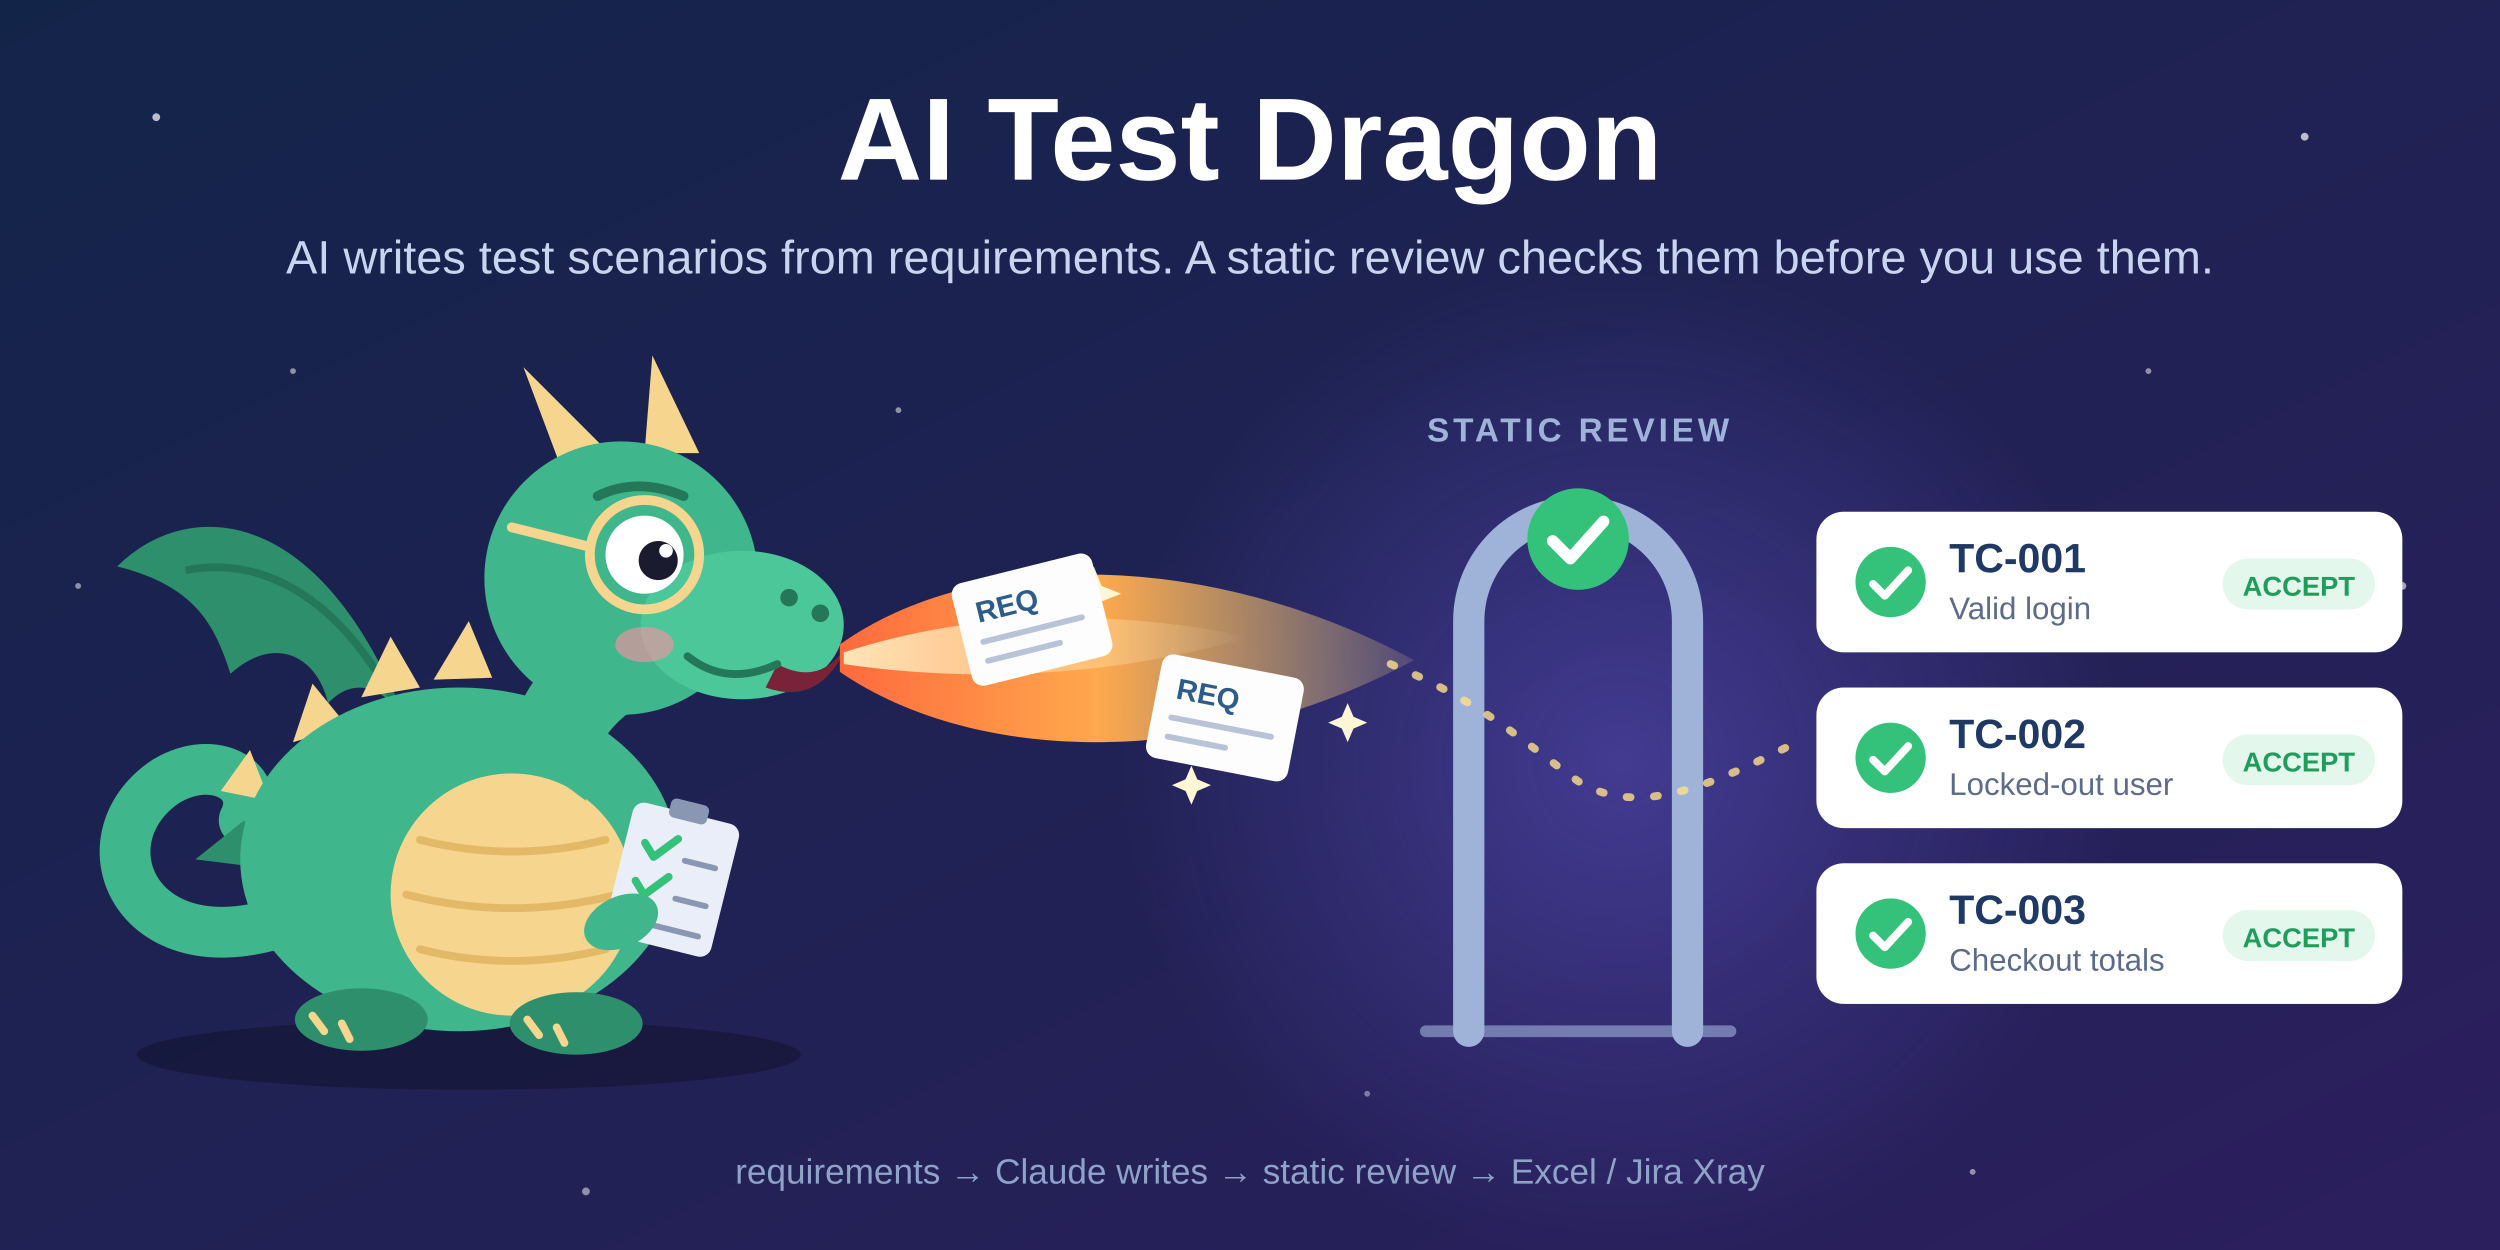
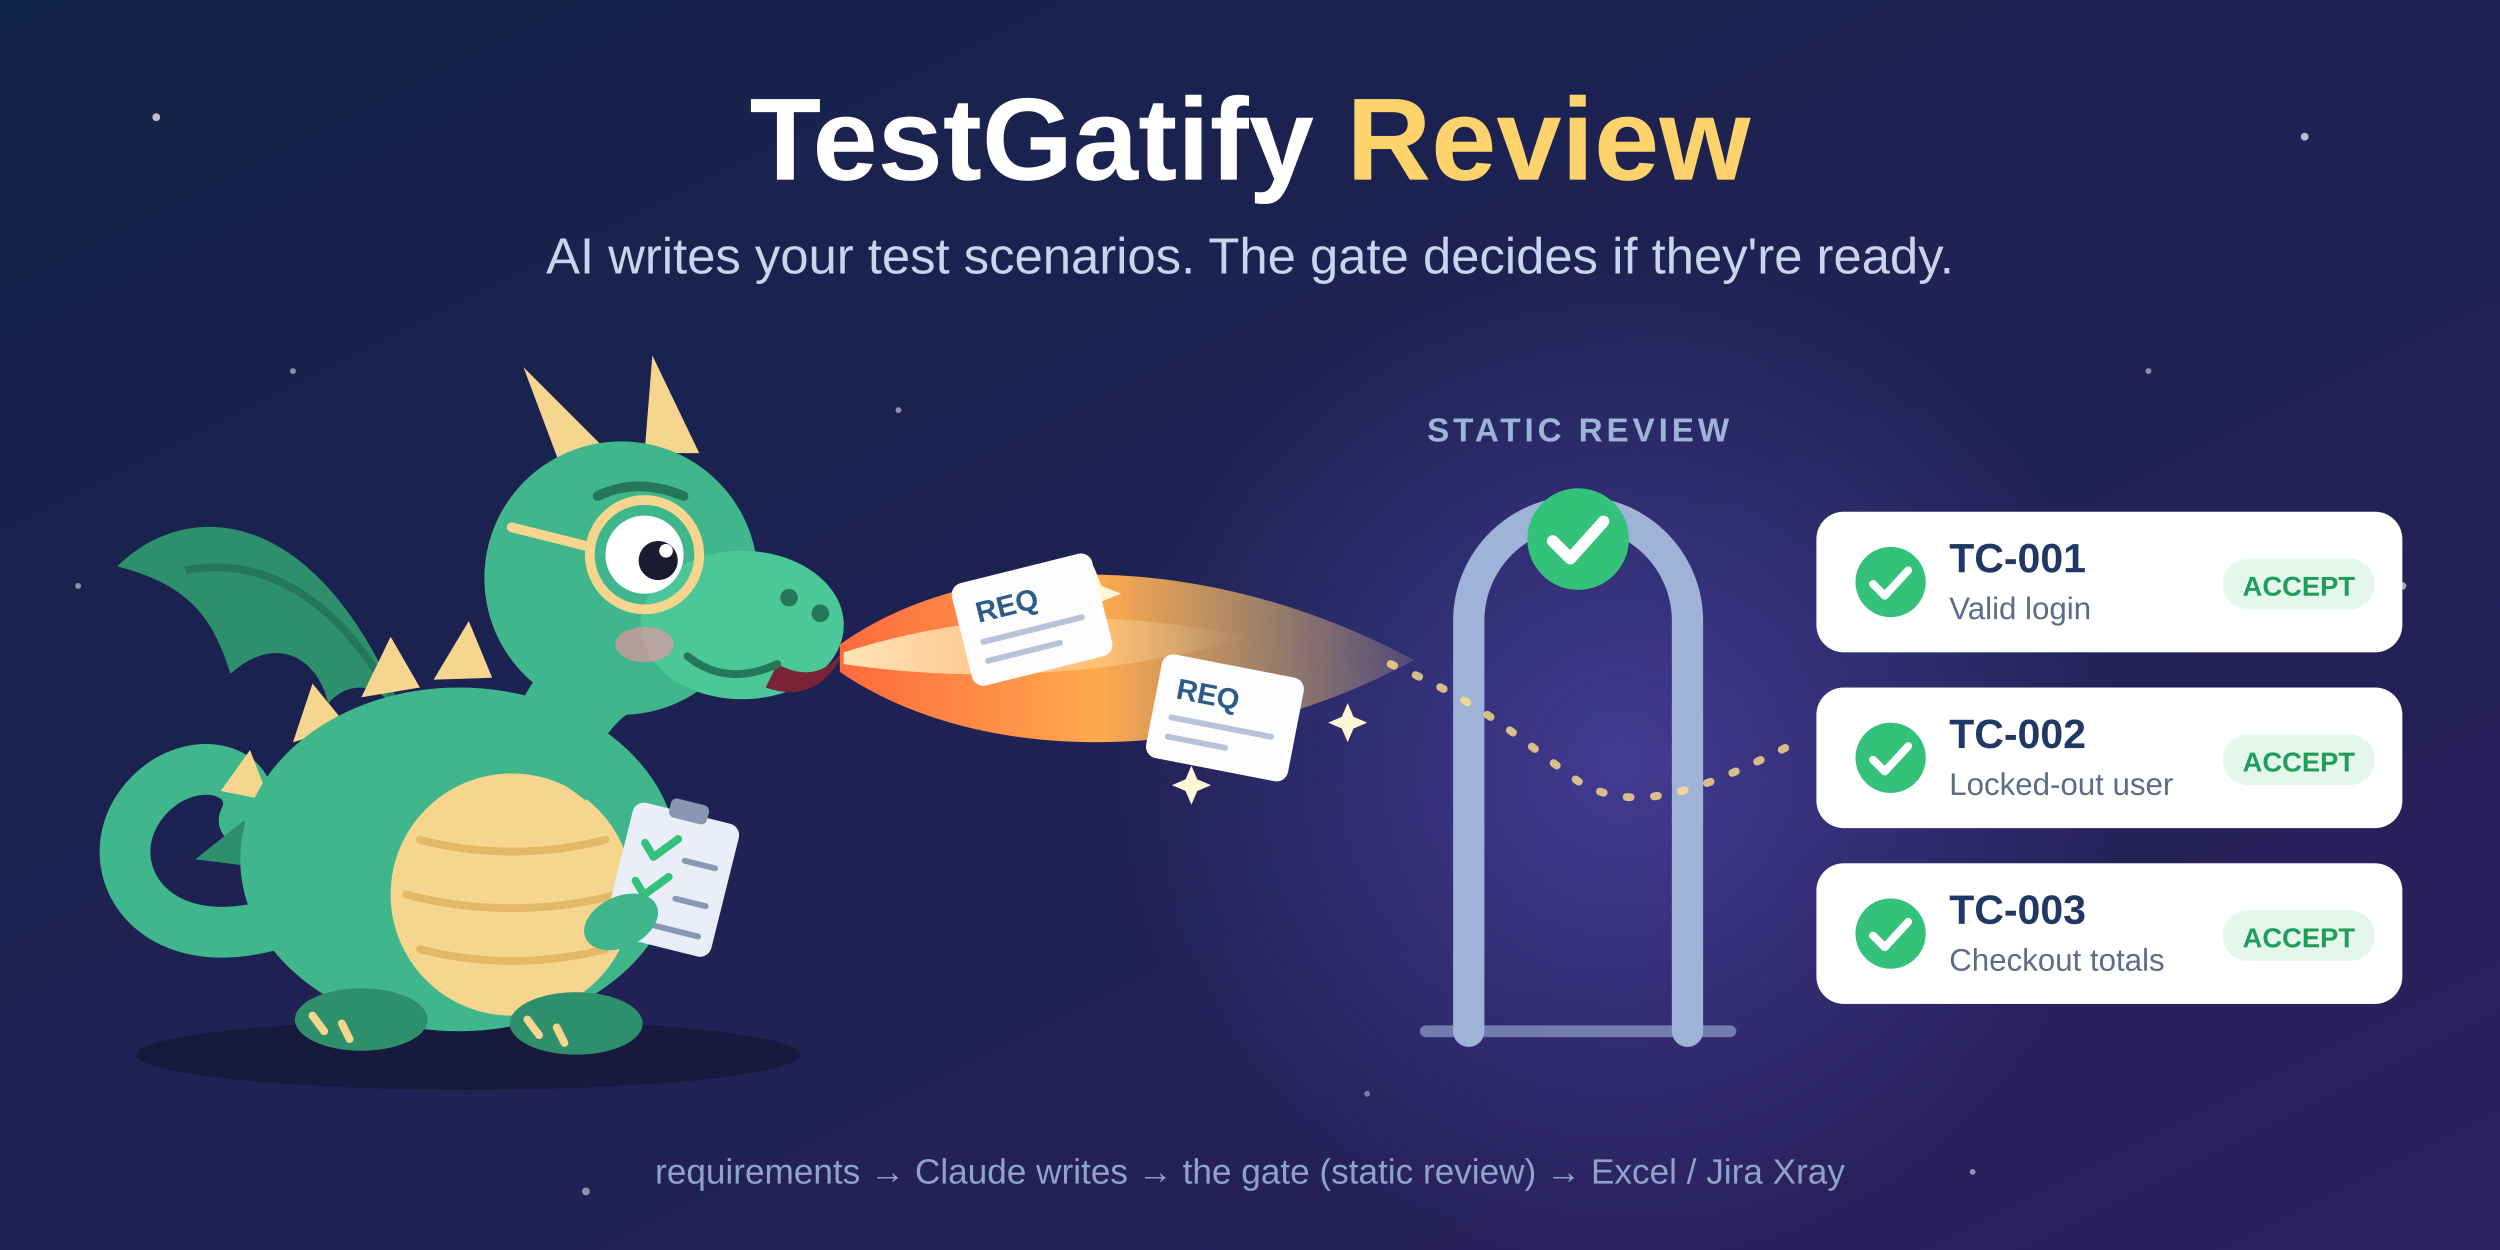
<svg xmlns="http://www.w3.org/2000/svg" width="1280" height="640" viewBox="0 0 1280 640" font-family="'Segoe UI', 'Helvetica Neue', Arial, sans-serif">
  <defs>
    <linearGradient id="sky" x1="0" y1="0" x2="1" y2="1">
      <stop offset="0" stop-color="#132449" />
      <stop offset="1" stop-color="#2c1f5e" />
    </linearGradient>
    <linearGradient id="flame" x1="0" y1="0" x2="1" y2="0">
      <stop offset="0" stop-color="#ff6a3d" />
      <stop offset="0.45" stop-color="#ffa94d" />
      <stop offset="1" stop-color="#ffe08a" stop-opacity="0.15" />
    </linearGradient>
    <linearGradient id="flameCore" x1="0" y1="0" x2="1" y2="0">
      <stop offset="0" stop-color="#fff3c4" />
      <stop offset="1" stop-color="#fff3c4" stop-opacity="0" />
    </linearGradient>
    <radialGradient id="glow" cx="0.5" cy="0.5" r="0.5">
      <stop offset="0" stop-color="#7d6bff" stop-opacity="0.35" />
      <stop offset="1" stop-color="#7d6bff" stop-opacity="0" />
    </radialGradient>
  </defs>
  <rect width="1280" height="640" fill="url(#sky)" />
  <circle cx="830" cy="390" r="260" fill="url(#glow)" />
  <g fill="#ffffff">
    <circle cx="80" cy="60" r="2" opacity="0.7" />
    <circle cx="150" cy="190" r="1.5" opacity="0.5" />
    <circle cx="1180" cy="70" r="2" opacity="0.7" />
    <circle cx="1100" cy="190" r="1.5" opacity="0.5" />
    <circle cx="460" cy="210" r="1.5" opacity="0.5" />
    <circle cx="1230" cy="300" r="2" opacity="0.6" />
    <circle cx="40" cy="300" r="1.5" opacity="0.5" />
    <circle cx="700" cy="560" r="1.5" opacity="0.4" />
    <circle cx="300" cy="610" r="2" opacity="0.5" />
    <circle cx="1010" cy="600" r="1.5" opacity="0.5" />
  </g>
-   <text x="640" y="92" text-anchor="middle" font-size="60" font-weight="700" fill="#ffffff">AI Test Dragon</text>
-   <text x="640" y="140" text-anchor="middle" font-size="24" fill="#c9d4ee">AI writes test scenarios from requirements. A static review checks them before you use them.</text>
+   <text x="640" y="92" text-anchor="middle" font-size="60" font-weight="700" fill="#ffffff">TestGatify <tspan fill="#ffd36b">Review</tspan>
+   </text>
+   <text x="640" y="140" text-anchor="middle" font-size="26" fill="#c9d4ee">AI writes your test scenarios. The gate decides if they're ready.</text>
  <ellipse cx="240" cy="540" rx="170" ry="18" fill="#000000" opacity="0.25" />
  <path d="M150 470 C 70 500, 40 430, 85 400 C 110 385, 135 400, 125 420" fill="none" stroke="#3fb68b" stroke-width="26" stroke-linecap="round" />
  <path d="M125 420 L 100 440 L 140 445 Z" fill="#2e8f6c" />
  <path d="M113 405 L 128 384 L 138 410 Z" fill="#f6d58e" />
  <path d="M210 375 C 165 255, 95 255, 60 290 C 100 300, 110 320, 118 345 C 140 325, 162 335, 168 360 C 182 345, 200 352, 210 375 Z" fill="#2e8f6c" />
  <path d="M210 375 C 175 300, 130 285, 95 292" fill="none" stroke="#25775a" stroke-width="4" />
  <path d="M150 380 L 160 350 L 178 372 Z M 185 357 L 200 326 L 215 352 Z M 222 348 L 240 318 L 252 347 Z" fill="#f6d58e" />
  <ellipse cx="235" cy="440" rx="112" ry="88" fill="#3fb68b" />
  <ellipse cx="262" cy="458" rx="62" ry="62" fill="#f6d58e" />
  <path d="M215 430 Q 262 442 310 430 M 208 458 Q 262 472 316 458 M 215 486 Q 262 498 310 486" fill="none" stroke="#e3b866" stroke-width="4" stroke-linecap="round" />
  <ellipse cx="185" cy="522" rx="34" ry="16" fill="#2e8f6c" />
  <ellipse cx="295" cy="524" rx="34" ry="16" fill="#2e8f6c" />
  <path d="M160 520 l 6 8 M 175 524 l 4 8 M 270 522 l 6 8 M 285 526 l 4 8" stroke="#f6d58e" stroke-width="4" stroke-linecap="round" />
  <g transform="translate(322 448) rotate(14)">
    <rect x="-6" y="-38" width="56" height="70" rx="6" fill="#e9eef8" />
    <rect x="12" y="-44" width="20" height="10" rx="3" fill="#8a97b3" />
    <path d="M4 -18 l 6 6 l 10 -12 M 4 2 l 6 6 l 10 -12" fill="none" stroke="#34c27a" stroke-width="4" stroke-linecap="round" stroke-linejoin="round" />
    <path d="M26 -14 h 16 M 26 6 h 16 M 4 22 h 38" stroke="#8a97b3" stroke-width="3" stroke-linecap="round" />
  </g>
  <ellipse cx="318" cy="472" rx="20" ry="13" fill="#3fb68b" transform="rotate(-25 318 472)" />
  <path d="M260 380 C 270 340, 290 330, 310 330 L 330 360 C 310 370, 300 390, 300 410 Z" fill="#3fb68b" />
  <path d="M286 236 L 268 188 L 308 228 Z" fill="#f6d58e" />
  <path d="M330 232 L 334 182 L 358 232 Z" fill="#f6d58e" />
  <circle cx="318" cy="296" r="70" fill="#3fb68b" />
  <ellipse cx="380" cy="320" rx="52" ry="38" fill="#4cc79a" />
  <circle cx="404" cy="306" r="4.5" fill="#25775a" />
  <circle cx="420" cy="314" r="4.5" fill="#25775a" />
  <path d="M398 340 Q 420 352 434 330 Q 420 362 392 352 Z" fill="#7a2338" />
  <path d="M352 336 Q 372 352 398 340" fill="none" stroke="#25775a" stroke-width="4" stroke-linecap="round" />
  <ellipse cx="330" cy="330" rx="15" ry="9" fill="#ff8fa3" opacity="0.6" />
  <circle cx="330" cy="284" r="20" fill="#ffffff" />
  <circle cx="337" cy="287" r="10" fill="#1b1b2f" />
  <circle cx="341" cy="282" r="3.5" fill="#ffffff" />
  <circle cx="330" cy="284" r="28" fill="none" stroke="#f6d58e" stroke-width="5" />
  <path d="M302 280 L 262 270" stroke="#f6d58e" stroke-width="5" stroke-linecap="round" />
  <path d="M306 254 Q 326 244 350 254" fill="none" stroke="#25775a" stroke-width="5" stroke-linecap="round" />
  <path d="M430 330 C 500 280, 620 282, 724 338 C 620 394, 500 392, 430 344 Z" fill="url(#flame)" />
  <path d="M432 334 C 500 312, 570 312, 640 326 C 572 346, 500 350, 432 340 Z" fill="url(#flameCore)" opacity="0.9" />
  <g fill="#fff6d6">
    <path d="M560 290 l 4 10 l 10 4 l -10 4 l -4 10 l -4 -10 l -10 -4 l 10 -4 Z" />
    <path d="M690 360 l 3 7 l 7 3 l -7 3 l -3 7 l -3 -7 l -7 -3 l 7 -3 Z" />
    <path d="M610 392 l 3 7 l 7 3 l -7 3 l -3 7 l -3 -7 l -7 -3 l 7 -3 Z" />
  </g>
  <g transform="translate(486 300) rotate(-14)">
    <rect width="74" height="54" rx="6" fill="#fdfdfd" />
    <text x="10" y="22" font-size="15" font-weight="700" fill="#2e5c8a">REQ</text>
    <path d="M10 32 h 52 M 10 42 h 38" stroke="#b8c3d8" stroke-width="3" stroke-linecap="round" />
  </g>
  <g transform="translate(596 334) rotate(11)">
    <rect width="74" height="54" rx="6" fill="#fdfdfd" />
    <text x="10" y="22" font-size="15" font-weight="700" fill="#2e5c8a">REQ</text>
    <path d="M10 32 h 52 M 10 42 h 30" stroke="#b8c3d8" stroke-width="3" stroke-linecap="round" />
  </g>
  <text x="808" y="226" text-anchor="middle" font-size="17" font-weight="700" letter-spacing="2" fill="#9fb3d9">STATIC REVIEW</text>
  <path d="M752 528 L 752 318 A 56 56 0 0 1 864 318 L 864 528" fill="none" stroke="#9fb3d9" stroke-width="16" stroke-linecap="round" />
  <path d="M730 528 h 156" stroke="#9fb3d9" stroke-width="6" stroke-linecap="round" opacity="0.6" />
  <circle cx="808" cy="276" r="26" fill="#34c27a" />
  <path d="M795 277 l 9 9 l 17 -19" fill="none" stroke="#ffffff" stroke-width="6" stroke-linecap="round" stroke-linejoin="round" />
  <path d="M712 340 C 760 360, 780 380, 808 400 C 840 420, 880 400, 920 380" fill="none" stroke="#ffe08a" stroke-width="4" stroke-dasharray="2 12" stroke-linecap="round" opacity="0.8" />
  <g font-size="21">
    <g transform="translate(930 262)">
      <rect width="300" height="72" rx="14" fill="#ffffff" />
      <circle cx="38" cy="36" r="18" fill="#34c27a" />
      <path d="M29 37 l 6 6 l 12 -13" fill="none" stroke="#fff" stroke-width="4" stroke-linecap="round" stroke-linejoin="round" />
      <text x="68" y="31" font-weight="700" fill="#1f3864">TC-001</text>
      <text x="68" y="55" font-size="16" fill="#5b6b88">Valid login</text>
      <rect x="208" y="24" width="78" height="26" rx="13" fill="#e3f7ec" />
      <text x="247" y="43" text-anchor="middle" font-size="14" font-weight="700" fill="#1f9d5b">ACCEPT</text>
    </g>
    <g transform="translate(930 352)">
      <rect width="300" height="72" rx="14" fill="#ffffff" />
      <circle cx="38" cy="36" r="18" fill="#34c27a" />
      <path d="M29 37 l 6 6 l 12 -13" fill="none" stroke="#fff" stroke-width="4" stroke-linecap="round" stroke-linejoin="round" />
      <text x="68" y="31" font-weight="700" fill="#1f3864">TC-002</text>
      <text x="68" y="55" font-size="16" fill="#5b6b88">Locked-out user</text>
      <rect x="208" y="24" width="78" height="26" rx="13" fill="#e3f7ec" />
      <text x="247" y="43" text-anchor="middle" font-size="14" font-weight="700" fill="#1f9d5b">ACCEPT</text>
    </g>
    <g transform="translate(930 442)">
      <rect width="300" height="72" rx="14" fill="#ffffff" />
      <circle cx="38" cy="36" r="18" fill="#34c27a" />
      <path d="M29 37 l 6 6 l 12 -13" fill="none" stroke="#fff" stroke-width="4" stroke-linecap="round" stroke-linejoin="round" />
      <text x="68" y="31" font-weight="700" fill="#1f3864">TC-003</text>
      <text x="68" y="55" font-size="16" fill="#5b6b88">Checkout totals</text>
      <rect x="208" y="24" width="78" height="26" rx="13" fill="#e3f7ec" />
      <text x="247" y="43" text-anchor="middle" font-size="14" font-weight="700" fill="#1f9d5b">ACCEPT</text>
    </g>
  </g>
-   <text x="640" y="606" text-anchor="middle" font-size="18" fill="#8fa3c8">requirements  →  Claude writes  →  static review  →  Excel / Jira Xray</text>
+   <text x="640" y="606" text-anchor="middle" font-size="18" fill="#8fa3c8">requirements  →  Claude writes  →  the gate (static review)  →  Excel / Jira Xray</text>
</svg>
